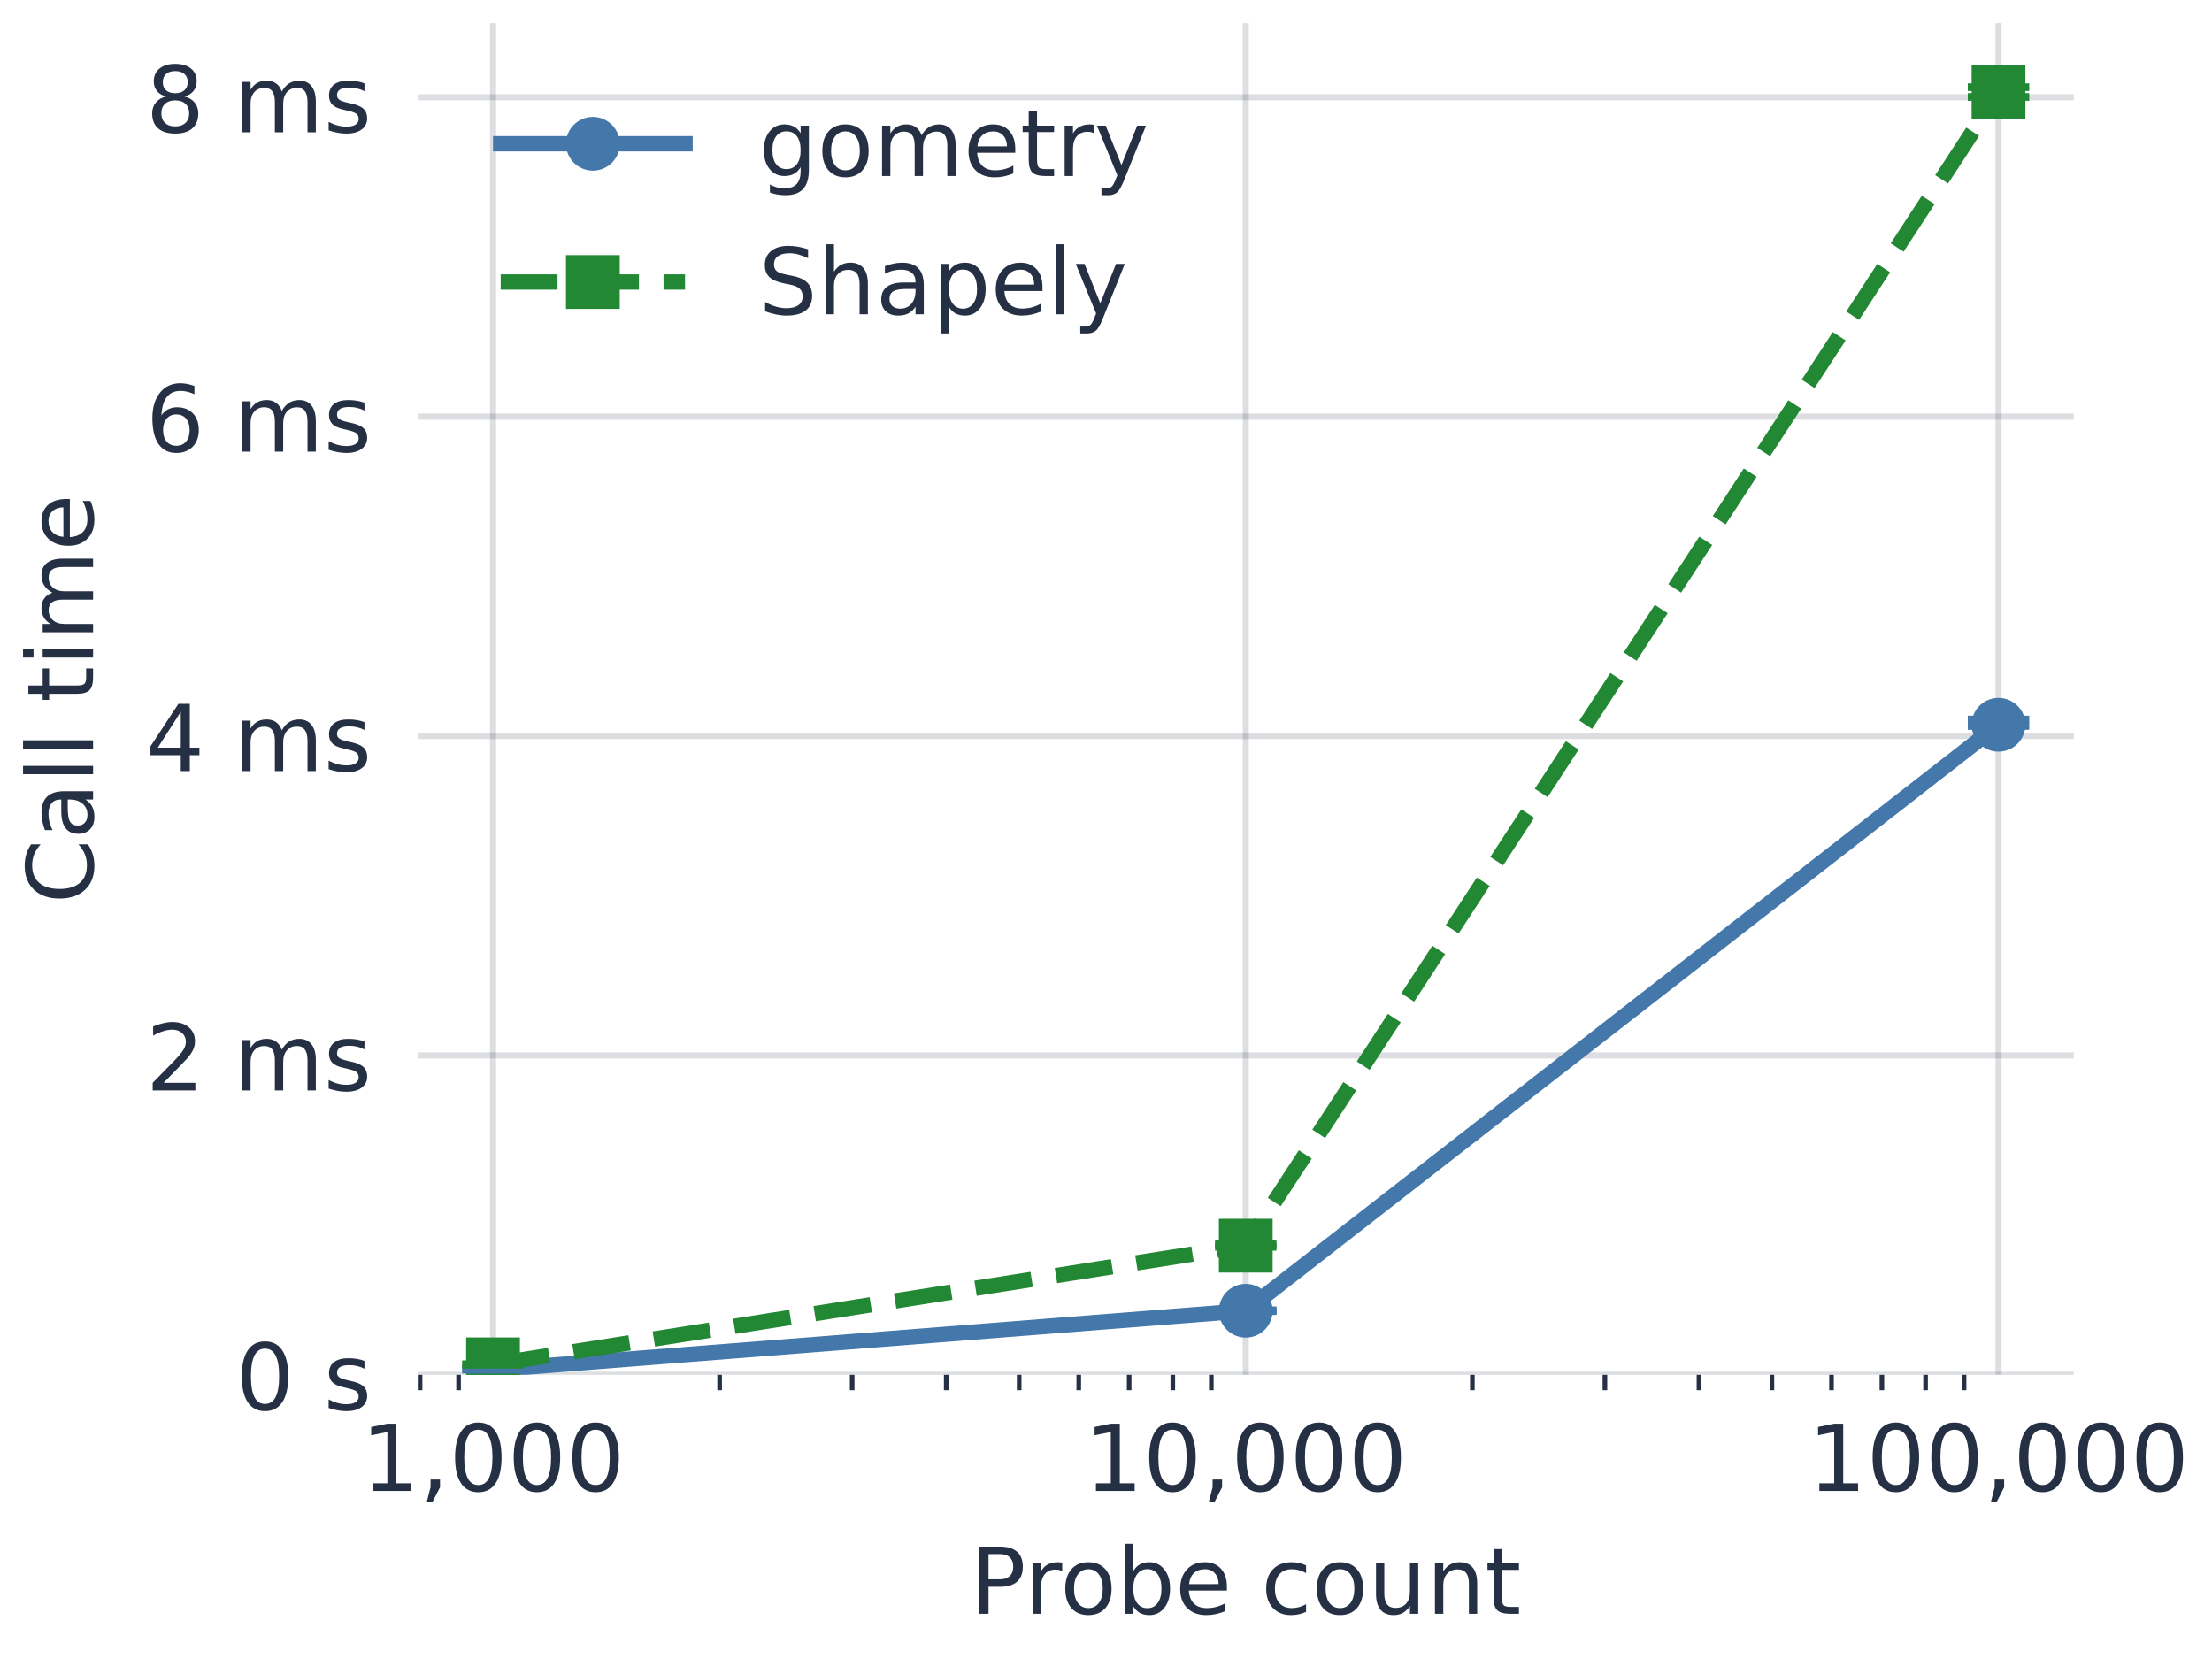
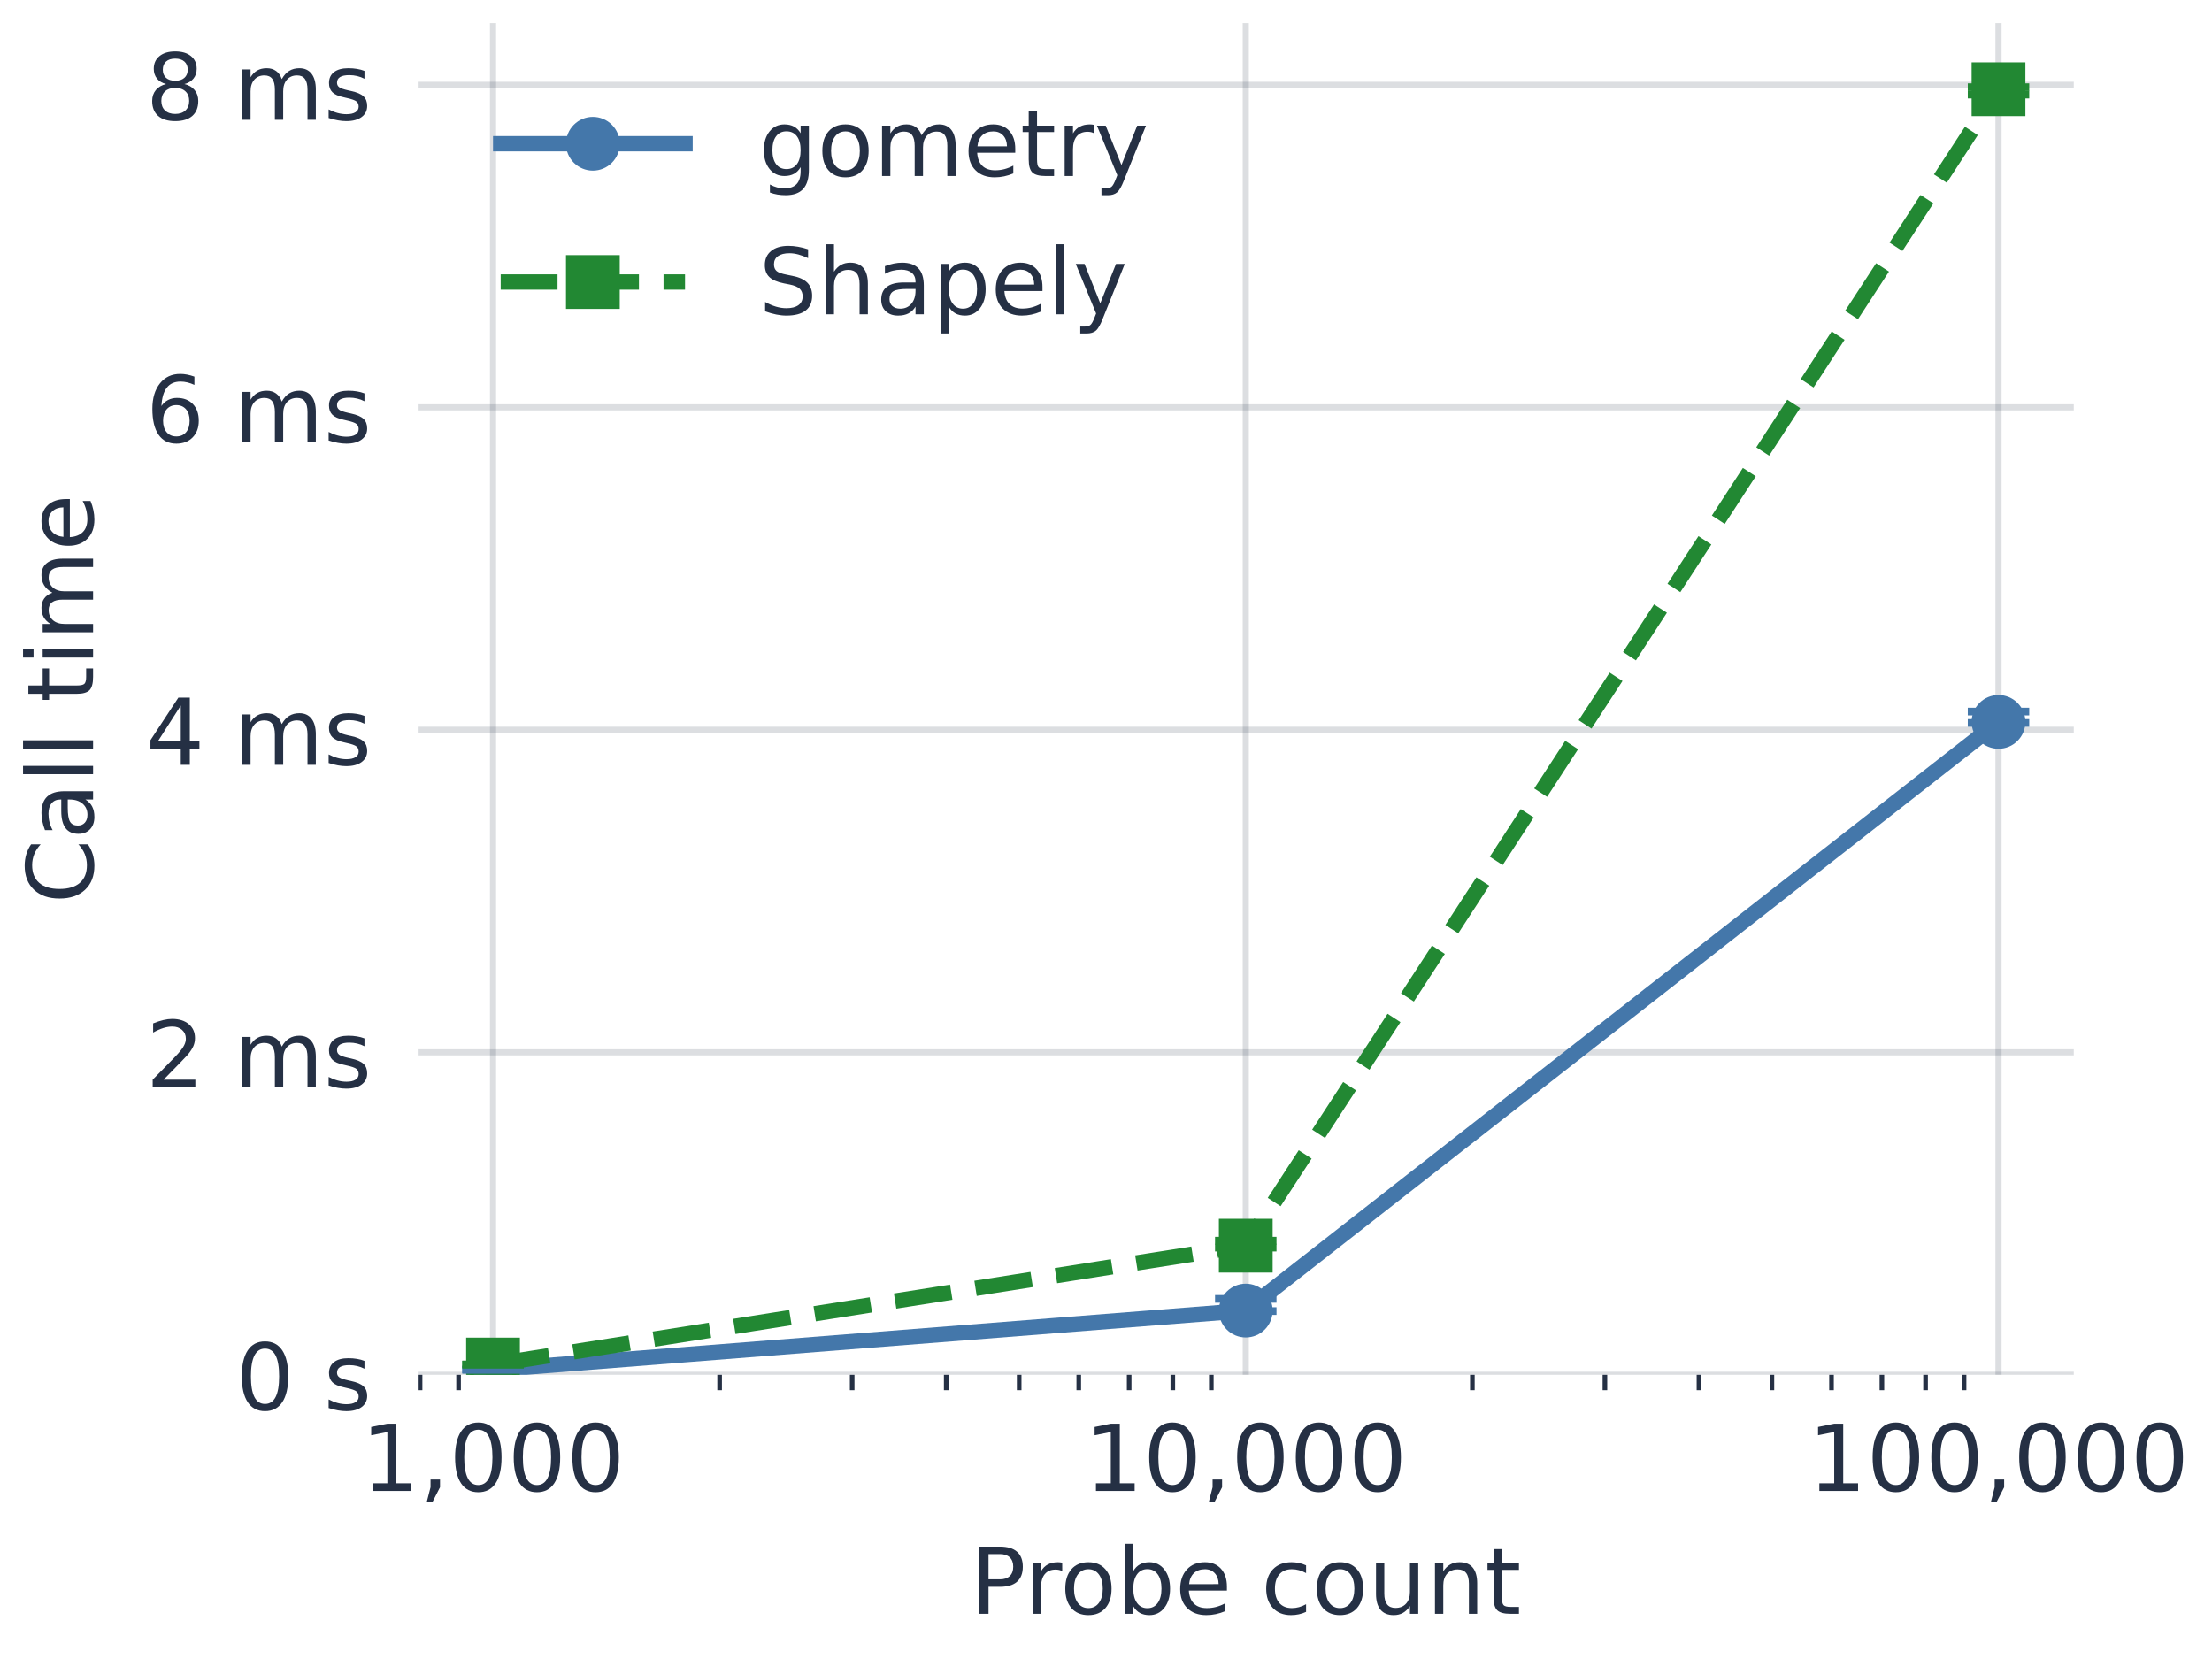
<svg xmlns="http://www.w3.org/2000/svg" xmlns:xlink="http://www.w3.org/1999/xlink" width="288pt" height="216pt" viewBox="0 0 288 216" version="1.1">
  <defs>
    <style type="text/css">*{stroke-linejoin: round; stroke-linecap: butt}</style>
  </defs>
  <g id="figure_1">
    <g id="patch_1">
      <path d="M 0 216 L 288 216 L 288 0 L 0 0 L 0 216 z " style="fill: none" />
    </g>
    <g id="axes_1">
      <g id="patch_2">
        <path d="M 54.39 178.999 L 270.003 178.999 L 270.003 3 L 54.39 3 L 54.39 178.999 z " style="fill: none" />
      </g>
      <g id="matplotlib.axis_1">
        <g id="xtick_1">
          <g id="line2d_1">
            <path d="M 64.191 178.999 L 64.191 3 " clip-path="url(#p1ff1b68c30)" style="fill: none; stroke: #253044; stroke-opacity: 0.16; stroke-width: 0.8; stroke-linecap: square" />
          </g>
          <g id="line2d_2" />
          <g id="text_1">
            <g style="fill: #253044" transform="translate(47.01367 194.116) scale(0.12 -0.12)">
              <defs>
                <path id="DejaVuSans-14" d="M 794 531 L 1825 531 L 1825 4091 L 703 3866 L 703 4441 L 1819 4666 L 2450 4666 L 2450 531 L 3481 531 L 3481 0 L 794 0 L 794 531 z " transform="scale(0.015625)" />
                <path id="DejaVuSans-f" d="M 750 794 L 1409 794 L 1409 256 L 897 -744 L 494 -744 L 750 256 L 750 794 z " transform="scale(0.015625)" />
                <path id="DejaVuSans-13" d="M 2034 4250 Q 1547 4250 1301 3770 Q 1056 3291 1056 2328 Q 1056 1369 1301 889 Q 1547 409 2034 409 Q 2525 409 2770 889 Q 3016 1369 3016 2328 Q 3016 3291 2770 3770 Q 2525 4250 2034 4250 z M 2034 4750 Q 2819 4750 3233 4129 Q 3647 3509 3647 2328 Q 3647 1150 3233 529 Q 2819 -91 2034 -91 Q 1250 -91 836 529 Q 422 1150 422 2328 Q 422 3509 836 4129 Q 1250 4750 2034 4750 z " transform="scale(0.015625)" />
              </defs>
              <use xlink:href="#DejaVuSans-14" />
              <use xlink:href="#DejaVuSans-f" transform="translate(63.625 0)" />
              <use xlink:href="#DejaVuSans-13" transform="translate(95.40625 0)" />
              <use xlink:href="#DejaVuSans-13" transform="translate(159.0312 0)" />
              <use xlink:href="#DejaVuSans-13" transform="translate(222.6562 0)" />
            </g>
          </g>
        </g>
        <g id="xtick_2">
          <g id="line2d_3">
            <path d="M 162.197 178.999 L 162.197 3 " clip-path="url(#p1ff1b68c30)" style="fill: none; stroke: #253044; stroke-opacity: 0.16; stroke-width: 0.8; stroke-linecap: square" />
          </g>
          <g id="line2d_4" />
          <g id="text_2">
            <g style="fill: #253044" transform="translate(141.2023 194.116) scale(0.12 -0.12)">
              <use xlink:href="#DejaVuSans-14" />
              <use xlink:href="#DejaVuSans-13" transform="translate(63.625 0)" />
              <use xlink:href="#DejaVuSans-f" transform="translate(127.25 0)" />
              <use xlink:href="#DejaVuSans-13" transform="translate(159.0312 0)" />
              <use xlink:href="#DejaVuSans-13" transform="translate(222.6562 0)" />
              <use xlink:href="#DejaVuSans-13" transform="translate(286.2812 0)" />
            </g>
          </g>
        </g>
        <g id="xtick_3">
          <g id="line2d_5">
            <path d="M 260.203 178.999 L 260.203 3 " clip-path="url(#p1ff1b68c30)" style="fill: none; stroke: #253044; stroke-opacity: 0.16; stroke-width: 0.8; stroke-linecap: square" />
          </g>
          <g id="line2d_6" />
          <g id="text_3">
            <g style="fill: #253044" transform="translate(235.391 194.116) scale(0.12 -0.12)">
              <use xlink:href="#DejaVuSans-14" />
              <use xlink:href="#DejaVuSans-13" transform="translate(63.625 0)" />
              <use xlink:href="#DejaVuSans-13" transform="translate(127.25 0)" />
              <use xlink:href="#DejaVuSans-f" transform="translate(190.875 0)" />
              <use xlink:href="#DejaVuSans-13" transform="translate(222.6562 0)" />
              <use xlink:href="#DejaVuSans-13" transform="translate(286.2812 0)" />
              <use xlink:href="#DejaVuSans-13" transform="translate(349.9062 0)" />
            </g>
          </g>
        </g>
        <g id="xtick_4">
          <g id="line2d_7">
            <defs>
              <path id="m72291edca7" d="M 0 0 L 0 2 " style="stroke: #253044; stroke-width: 0.6" />
            </defs>
            <g>
              <use xlink:href="#m72291edca7" x="54.693" y="178.999" style="fill: #253044; stroke: #253044; stroke-width: 0.6" />
            </g>
          </g>
        </g>
        <g id="xtick_5">
          <g id="line2d_8">
            <g>
              <use xlink:href="#m72291edca7" x="59.706" y="178.999" style="fill: #253044; stroke: #253044; stroke-width: 0.6" />
            </g>
          </g>
        </g>
        <g id="xtick_6">
          <g id="line2d_9">
            <g>
              <use xlink:href="#m72291edca7" x="93.693" y="178.999" style="fill: #253044; stroke: #253044; stroke-width: 0.6" />
            </g>
          </g>
        </g>
        <g id="xtick_7">
          <g id="line2d_10">
            <g>
              <use xlink:href="#m72291edca7" x="110.951" y="178.999" style="fill: #253044; stroke: #253044; stroke-width: 0.6" />
            </g>
          </g>
        </g>
        <g id="xtick_8">
          <g id="line2d_11">
            <g>
              <use xlink:href="#m72291edca7" x="123.196" y="178.999" style="fill: #253044; stroke: #253044; stroke-width: 0.6" />
            </g>
          </g>
        </g>
        <g id="xtick_9">
          <g id="line2d_12">
            <g>
              <use xlink:href="#m72291edca7" x="132.694" y="178.999" style="fill: #253044; stroke: #253044; stroke-width: 0.6" />
            </g>
          </g>
        </g>
        <g id="xtick_10">
          <g id="line2d_13">
            <g>
              <use xlink:href="#m72291edca7" x="140.454" y="178.999" style="fill: #253044; stroke: #253044; stroke-width: 0.6" />
            </g>
          </g>
        </g>
        <g id="xtick_11">
          <g id="line2d_14">
            <g>
              <use xlink:href="#m72291edca7" x="147.015" y="178.999" style="fill: #253044; stroke: #253044; stroke-width: 0.6" />
            </g>
          </g>
        </g>
        <g id="xtick_12">
          <g id="line2d_15">
            <g>
              <use xlink:href="#m72291edca7" x="152.699" y="178.999" style="fill: #253044; stroke: #253044; stroke-width: 0.6" />
            </g>
          </g>
        </g>
        <g id="xtick_13">
          <g id="line2d_16">
            <g>
              <use xlink:href="#m72291edca7" x="157.712" y="178.999" style="fill: #253044; stroke: #253044; stroke-width: 0.6" />
            </g>
          </g>
        </g>
        <g id="xtick_14">
          <g id="line2d_17">
            <g>
              <use xlink:href="#m72291edca7" x="191.7" y="178.999" style="fill: #253044; stroke: #253044; stroke-width: 0.6" />
            </g>
          </g>
        </g>
        <g id="xtick_15">
          <g id="line2d_18">
            <g>
              <use xlink:href="#m72291edca7" x="208.958" y="178.999" style="fill: #253044; stroke: #253044; stroke-width: 0.6" />
            </g>
          </g>
        </g>
        <g id="xtick_16">
          <g id="line2d_19">
            <g>
              <use xlink:href="#m72291edca7" x="221.202" y="178.999" style="fill: #253044; stroke: #253044; stroke-width: 0.6" />
            </g>
          </g>
        </g>
        <g id="xtick_17">
          <g id="line2d_20">
            <g>
              <use xlink:href="#m72291edca7" x="230.7" y="178.999" style="fill: #253044; stroke: #253044; stroke-width: 0.6" />
            </g>
          </g>
        </g>
        <g id="xtick_18">
          <g id="line2d_21">
            <g>
              <use xlink:href="#m72291edca7" x="238.46" y="178.999" style="fill: #253044; stroke: #253044; stroke-width: 0.6" />
            </g>
          </g>
        </g>
        <g id="xtick_19">
          <g id="line2d_22">
            <g>
              <use xlink:href="#m72291edca7" x="245.022" y="178.999" style="fill: #253044; stroke: #253044; stroke-width: 0.6" />
            </g>
          </g>
        </g>
        <g id="xtick_20">
          <g id="line2d_23">
            <g>
              <use xlink:href="#m72291edca7" x="250.705" y="178.999" style="fill: #253044; stroke: #253044; stroke-width: 0.6" />
            </g>
          </g>
        </g>
        <g id="xtick_21">
          <g id="line2d_24">
            <g>
              <use xlink:href="#m72291edca7" x="255.718" y="178.999" style="fill: #253044; stroke: #253044; stroke-width: 0.6" />
            </g>
          </g>
        </g>
        <g id="text_4">
          <g style="fill: #253044" transform="translate(126.343 210.1169) scale(0.12 -0.12)">
            <defs>
              <path id="DejaVuSans-33" d="M 1259 4147 L 1259 2394 L 2053 2394 Q 2494 2394 2734 2622 Q 2975 2850 2975 3272 Q 2975 3691 2734 3919 Q 2494 4147 2053 4147 L 1259 4147 z M 628 4666 L 2053 4666 Q 2838 4666 3239 4311 Q 3641 3956 3641 3272 Q 3641 2581 3239 2228 Q 2838 1875 2053 1875 L 1259 1875 L 1259 0 L 628 0 L 628 4666 z " transform="scale(0.015625)" />
              <path id="DejaVuSans-55" d="M 2631 2963 Q 2534 3019 2420 3045 Q 2306 3072 2169 3072 Q 1681 3072 1420 2755 Q 1159 2438 1159 1844 L 1159 0 L 581 0 L 581 3500 L 1159 3500 L 1159 2956 Q 1341 3275 1631 3429 Q 1922 3584 2338 3584 Q 2397 3584 2469 3576 Q 2541 3569 2628 3553 L 2631 2963 z " transform="scale(0.015625)" />
              <path id="DejaVuSans-52" d="M 1959 3097 Q 1497 3097 1228 2736 Q 959 2375 959 1747 Q 959 1119 1226 758 Q 1494 397 1959 397 Q 2419 397 2687 759 Q 2956 1122 2956 1747 Q 2956 2369 2687 2733 Q 2419 3097 1959 3097 z M 1959 3584 Q 2709 3584 3137 3096 Q 3566 2609 3566 1747 Q 3566 888 3137 398 Q 2709 -91 1959 -91 Q 1206 -91 779 398 Q 353 888 353 1747 Q 353 2609 779 3096 Q 1206 3584 1959 3584 z " transform="scale(0.015625)" />
              <path id="DejaVuSans-45" d="M 3116 1747 Q 3116 2381 2855 2742 Q 2594 3103 2138 3103 Q 1681 3103 1420 2742 Q 1159 2381 1159 1747 Q 1159 1113 1420 752 Q 1681 391 2138 391 Q 2594 391 2855 752 Q 3116 1113 3116 1747 z M 1159 2969 Q 1341 3281 1617 3432 Q 1894 3584 2278 3584 Q 2916 3584 3314 3078 Q 3713 2572 3713 1747 Q 3713 922 3314 415 Q 2916 -91 2278 -91 Q 1894 -91 1617 61 Q 1341 213 1159 525 L 1159 0 L 581 0 L 581 4863 L 1159 4863 L 1159 2969 z " transform="scale(0.015625)" />
              <path id="DejaVuSans-48" d="M 3597 1894 L 3597 1613 L 953 1613 Q 991 1019 1311 708 Q 1631 397 2203 397 Q 2534 397 2845 478 Q 3156 559 3463 722 L 3463 178 Q 3153 47 2828 -22 Q 2503 -91 2169 -91 Q 1331 -91 842 396 Q 353 884 353 1716 Q 353 2575 817 3079 Q 1281 3584 2069 3584 Q 2775 3584 3186 3129 Q 3597 2675 3597 1894 z M 3022 2063 Q 3016 2534 2758 2815 Q 2500 3097 2075 3097 Q 1594 3097 1305 2825 Q 1016 2553 972 2059 L 3022 2063 z " transform="scale(0.015625)" />
              <path id="DejaVuSans-3" transform="scale(0.015625)" />
              <path id="DejaVuSans-46" d="M 3122 3366 L 3122 2828 Q 2878 2963 2633 3030 Q 2388 3097 2138 3097 Q 1578 3097 1268 2742 Q 959 2388 959 1747 Q 959 1106 1268 751 Q 1578 397 2138 397 Q 2388 397 2633 464 Q 2878 531 3122 666 L 3122 134 Q 2881 22 2623 -34 Q 2366 -91 2075 -91 Q 1284 -91 818 406 Q 353 903 353 1747 Q 353 2603 823 3093 Q 1294 3584 2113 3584 Q 2378 3584 2631 3529 Q 2884 3475 3122 3366 z " transform="scale(0.015625)" />
              <path id="DejaVuSans-58" d="M 544 1381 L 544 3500 L 1119 3500 L 1119 1403 Q 1119 906 1312 657 Q 1506 409 1894 409 Q 2359 409 2629 706 Q 2900 1003 2900 1516 L 2900 3500 L 3475 3500 L 3475 0 L 2900 0 L 2900 538 Q 2691 219 2414 64 Q 2138 -91 1772 -91 Q 1169 -91 856 284 Q 544 659 544 1381 z M 1991 3584 L 1991 3584 z " transform="scale(0.015625)" />
              <path id="DejaVuSans-51" d="M 3513 2113 L 3513 0 L 2938 0 L 2938 2094 Q 2938 2591 2744 2837 Q 2550 3084 2163 3084 Q 1697 3084 1428 2787 Q 1159 2491 1159 1978 L 1159 0 L 581 0 L 581 3500 L 1159 3500 L 1159 2956 Q 1366 3272 1645 3428 Q 1925 3584 2291 3584 Q 2894 3584 3203 3211 Q 3513 2838 3513 2113 z " transform="scale(0.015625)" />
              <path id="DejaVuSans-57" d="M 1172 4494 L 1172 3500 L 2356 3500 L 2356 3053 L 1172 3053 L 1172 1153 Q 1172 725 1289 603 Q 1406 481 1766 481 L 2356 481 L 2356 0 L 1766 0 Q 1100 0 847 248 Q 594 497 594 1153 L 594 3053 L 172 3053 L 172 3500 L 594 3500 L 594 4494 L 1172 4494 z " transform="scale(0.015625)" />
            </defs>
            <use xlink:href="#DejaVuSans-33" />
            <use xlink:href="#DejaVuSans-55" transform="translate(58.54688 0)" />
            <use xlink:href="#DejaVuSans-52" transform="translate(97.45312 0)" />
            <use xlink:href="#DejaVuSans-45" transform="translate(158.6406 0)" />
            <use xlink:href="#DejaVuSans-48" transform="translate(222.125 0)" />
            <use xlink:href="#DejaVuSans-3" transform="translate(283.6562 0)" />
            <use xlink:href="#DejaVuSans-46" transform="translate(315.4375 0)" />
            <use xlink:href="#DejaVuSans-52" transform="translate(370.4219 0)" />
            <use xlink:href="#DejaVuSans-58" transform="translate(431.6094 0)" />
            <use xlink:href="#DejaVuSans-51" transform="translate(494.9844 0)" />
            <use xlink:href="#DejaVuSans-57" transform="translate(558.3594 0)" />
          </g>
        </g>
      </g>
      <g id="matplotlib.axis_2">
        <g id="ytick_1">
          <g id="line2d_25">
            <path d="M 54.39 178.999 L 270.003 178.999 " clip-path="url(#p1ff1b68c30)" style="fill: none; stroke: #253044; stroke-opacity: 0.16; stroke-width: 0.8; stroke-linecap: square" />
          </g>
          <g id="line2d_26" />
          <g id="text_5">
            <g style="fill: #253044" transform="translate(30.68993 183.5574) scale(0.12 -0.12)">
              <defs>
                <path id="DejaVuSans-56" d="M 2834 3397 L 2834 2853 Q 2591 2978 2328 3040 Q 2066 3103 1784 3103 Q 1356 3103 1142 2972 Q 928 2841 928 2578 Q 928 2378 1081 2264 Q 1234 2150 1697 2047 L 1894 2003 Q 2506 1872 2764 1633 Q 3022 1394 3022 966 Q 3022 478 2636 193 Q 2250 -91 1575 -91 Q 1294 -91 989 -36 Q 684 19 347 128 L 347 722 Q 666 556 975 473 Q 1284 391 1588 391 Q 1994 391 2212 530 Q 2431 669 2431 922 Q 2431 1156 2273 1281 Q 2116 1406 1581 1522 L 1381 1569 Q 847 1681 609 1914 Q 372 2147 372 2553 Q 372 3047 722 3315 Q 1072 3584 1716 3584 Q 2034 3584 2315 3537 Q 2597 3491 2834 3397 z " transform="scale(0.015625)" />
              </defs>
              <use xlink:href="#DejaVuSans-13" />
              <use xlink:href="#DejaVuSans-3" transform="translate(63.625 0)" />
              <use xlink:href="#DejaVuSans-56" transform="translate(95.40625 0)" />
            </g>
          </g>
        </g>
        <g id="ytick_2">
          <g id="line2d_27">
-             <path d="M 54.39 137.415 L 270.003 137.415 " clip-path="url(#p1ff1b68c30)" style="fill: none; stroke: #253044; stroke-opacity: 0.16; stroke-width: 0.8; stroke-linecap: square" />
+             <path d="M 54.39 137.01 L 270.003 137.01 " clip-path="url(#p1ff1b68c30)" style="fill: none; stroke: #253044; stroke-opacity: 0.16; stroke-width: 0.8; stroke-linecap: square" />
          </g>
          <g id="line2d_28" />
          <g id="text_6">
-             <g style="fill: #253044" transform="translate(19.00118 141.9737) scale(0.12 -0.12)">
+             <g style="fill: #253044" transform="translate(19.00118 141.5682) scale(0.12 -0.12)">
              <defs>
                <path id="DejaVuSans-15" d="M 1228 531 L 3431 531 L 3431 0 L 469 0 L 469 531 Q 828 903 1448 1529 Q 2069 2156 2228 2338 Q 2531 2678 2651 2914 Q 2772 3150 2772 3378 Q 2772 3750 2511 3984 Q 2250 4219 1831 4219 Q 1534 4219 1204 4116 Q 875 4013 500 3803 L 500 4441 Q 881 4594 1212 4672 Q 1544 4750 1819 4750 Q 2544 4750 2975 4387 Q 3406 4025 3406 3419 Q 3406 3131 3298 2873 Q 3191 2616 2906 2266 Q 2828 2175 2409 1742 Q 1991 1309 1228 531 z " transform="scale(0.015625)" />
                <path id="DejaVuSans-50" d="M 3328 2828 Q 3544 3216 3844 3400 Q 4144 3584 4550 3584 Q 5097 3584 5394 3201 Q 5691 2819 5691 2113 L 5691 0 L 5113 0 L 5113 2094 Q 5113 2597 4934 2840 Q 4756 3084 4391 3084 Q 3944 3084 3684 2787 Q 3425 2491 3425 1978 L 3425 0 L 2847 0 L 2847 2094 Q 2847 2600 2669 2842 Q 2491 3084 2119 3084 Q 1678 3084 1418 2786 Q 1159 2488 1159 1978 L 1159 0 L 581 0 L 581 3500 L 1159 3500 L 1159 2956 Q 1356 3278 1631 3431 Q 1906 3584 2284 3584 Q 2666 3584 2933 3390 Q 3200 3197 3328 2828 z " transform="scale(0.015625)" />
              </defs>
              <use xlink:href="#DejaVuSans-15" />
              <use xlink:href="#DejaVuSans-3" transform="translate(63.625 0)" />
              <use xlink:href="#DejaVuSans-50" transform="translate(95.40625 0)" />
              <use xlink:href="#DejaVuSans-56" transform="translate(192.8125 0)" />
            </g>
          </g>
        </g>
        <g id="ytick_3">
          <g id="line2d_29">
-             <path d="M 54.39 95.831 L 270.003 95.831 " clip-path="url(#p1ff1b68c30)" style="fill: none; stroke: #253044; stroke-opacity: 0.16; stroke-width: 0.8; stroke-linecap: square" />
+             <path d="M 54.39 95.02 L 270.003 95.02 " clip-path="url(#p1ff1b68c30)" style="fill: none; stroke: #253044; stroke-opacity: 0.16; stroke-width: 0.8; stroke-linecap: square" />
          </g>
          <g id="line2d_30" />
          <g id="text_7">
-             <g style="fill: #253044" transform="translate(19.00118 100.39) scale(0.12 -0.12)">
+             <g style="fill: #253044" transform="translate(19.00118 99.57905) scale(0.12 -0.12)">
              <defs>
                <path id="DejaVuSans-17" d="M 2419 4116 L 825 1625 L 2419 1625 L 2419 4116 z M 2253 4666 L 3047 4666 L 3047 1625 L 3713 1625 L 3713 1100 L 3047 1100 L 3047 0 L 2419 0 L 2419 1100 L 313 1100 L 313 1709 L 2253 4666 z " transform="scale(0.015625)" />
              </defs>
              <use xlink:href="#DejaVuSans-17" />
              <use xlink:href="#DejaVuSans-3" transform="translate(63.625 0)" />
              <use xlink:href="#DejaVuSans-50" transform="translate(95.40625 0)" />
              <use xlink:href="#DejaVuSans-56" transform="translate(192.8125 0)" />
            </g>
          </g>
        </g>
        <g id="ytick_4">
          <g id="line2d_31">
-             <path d="M 54.39 54.248 L 270.003 54.248 " clip-path="url(#p1ff1b68c30)" style="fill: none; stroke: #253044; stroke-opacity: 0.16; stroke-width: 0.8; stroke-linecap: square" />
+             <path d="M 54.39 53.031 L 270.003 53.031 " clip-path="url(#p1ff1b68c30)" style="fill: none; stroke: #253044; stroke-opacity: 0.16; stroke-width: 0.8; stroke-linecap: square" />
          </g>
          <g id="line2d_32" />
          <g id="text_8">
-             <g style="fill: #253044" transform="translate(19.00118 58.80634) scale(0.12 -0.12)">
+             <g style="fill: #253044" transform="translate(19.00118 57.58986) scale(0.12 -0.12)">
              <defs>
                <path id="DejaVuSans-19" d="M 2113 2584 Q 1688 2584 1439 2293 Q 1191 2003 1191 1497 Q 1191 994 1439 701 Q 1688 409 2113 409 Q 2538 409 2786 701 Q 3034 994 3034 1497 Q 3034 2003 2786 2293 Q 2538 2584 2113 2584 z M 3366 4563 L 3366 3988 Q 3128 4100 2886 4159 Q 2644 4219 2406 4219 Q 1781 4219 1451 3797 Q 1122 3375 1075 2522 Q 1259 2794 1537 2939 Q 1816 3084 2150 3084 Q 2853 3084 3261 2657 Q 3669 2231 3669 1497 Q 3669 778 3244 343 Q 2819 -91 2113 -91 Q 1303 -91 875 529 Q 447 1150 447 2328 Q 447 3434 972 4092 Q 1497 4750 2381 4750 Q 2619 4750 2861 4703 Q 3103 4656 3366 4563 z " transform="scale(0.015625)" />
              </defs>
              <use xlink:href="#DejaVuSans-19" />
              <use xlink:href="#DejaVuSans-3" transform="translate(63.625 0)" />
              <use xlink:href="#DejaVuSans-50" transform="translate(95.40625 0)" />
              <use xlink:href="#DejaVuSans-56" transform="translate(192.8125 0)" />
            </g>
          </g>
        </g>
        <g id="ytick_5">
          <g id="line2d_33">
-             <path d="M 54.39 12.664 L 270.003 12.664 " clip-path="url(#p1ff1b68c30)" style="fill: none; stroke: #253044; stroke-opacity: 0.16; stroke-width: 0.8; stroke-linecap: square" />
+             <path d="M 54.39 11.042 L 270.003 11.042 " clip-path="url(#p1ff1b68c30)" style="fill: none; stroke: #253044; stroke-opacity: 0.16; stroke-width: 0.8; stroke-linecap: square" />
          </g>
          <g id="line2d_34" />
          <g id="text_9">
-             <g style="fill: #253044" transform="translate(19.00118 17.22265) scale(0.12 -0.12)">
+             <g style="fill: #253044" transform="translate(19.00118 15.60068) scale(0.12 -0.12)">
              <defs>
                <path id="DejaVuSans-1b" d="M 2034 2216 Q 1584 2216 1326 1975 Q 1069 1734 1069 1313 Q 1069 891 1326 650 Q 1584 409 2034 409 Q 2484 409 2743 651 Q 3003 894 3003 1313 Q 3003 1734 2745 1975 Q 2488 2216 2034 2216 z M 1403 2484 Q 997 2584 770 2862 Q 544 3141 544 3541 Q 544 4100 942 4425 Q 1341 4750 2034 4750 Q 2731 4750 3128 4425 Q 3525 4100 3525 3541 Q 3525 3141 3298 2862 Q 3072 2584 2669 2484 Q 3125 2378 3379 2068 Q 3634 1759 3634 1313 Q 3634 634 3220 271 Q 2806 -91 2034 -91 Q 1263 -91 848 271 Q 434 634 434 1313 Q 434 1759 690 2068 Q 947 2378 1403 2484 z M 1172 3481 Q 1172 3119 1398 2916 Q 1625 2713 2034 2713 Q 2441 2713 2670 2916 Q 2900 3119 2900 3481 Q 2900 3844 2670 4047 Q 2441 4250 2034 4250 Q 1625 4250 1398 4047 Q 1172 3844 1172 3481 z " transform="scale(0.015625)" />
              </defs>
              <use xlink:href="#DejaVuSans-1b" />
              <use xlink:href="#DejaVuSans-3" transform="translate(63.625 0)" />
              <use xlink:href="#DejaVuSans-50" transform="translate(95.40625 0)" />
              <use xlink:href="#DejaVuSans-56" transform="translate(192.8125 0)" />
            </g>
          </g>
        </g>
        <g id="text_10">
          <g style="fill: #253044" transform="translate(12.11837 117.662) rotate(-90) scale(0.12 -0.12)">
            <defs>
              <path id="DejaVuSans-26" d="M 4122 4306 L 4122 3641 Q 3803 3938 3442 4084 Q 3081 4231 2675 4231 Q 1875 4231 1450 3742 Q 1025 3253 1025 2328 Q 1025 1406 1450 917 Q 1875 428 2675 428 Q 3081 428 3442 575 Q 3803 722 4122 1019 L 4122 359 Q 3791 134 3420 21 Q 3050 -91 2638 -91 Q 1578 -91 968 557 Q 359 1206 359 2328 Q 359 3453 968 4101 Q 1578 4750 2638 4750 Q 3056 4750 3426 4639 Q 3797 4528 4122 4306 z " transform="scale(0.015625)" />
              <path id="DejaVuSans-44" d="M 2194 1759 Q 1497 1759 1228 1600 Q 959 1441 959 1056 Q 959 750 1161 570 Q 1363 391 1709 391 Q 2188 391 2477 730 Q 2766 1069 2766 1631 L 2766 1759 L 2194 1759 z M 3341 1997 L 3341 0 L 2766 0 L 2766 531 Q 2569 213 2275 61 Q 1981 -91 1556 -91 Q 1019 -91 701 211 Q 384 513 384 1019 Q 384 1609 779 1909 Q 1175 2209 1959 2209 L 2766 2209 L 2766 2266 Q 2766 2663 2505 2880 Q 2244 3097 1772 3097 Q 1472 3097 1187 3025 Q 903 2953 641 2809 L 641 3341 Q 956 3463 1253 3523 Q 1550 3584 1831 3584 Q 2591 3584 2966 3190 Q 3341 2797 3341 1997 z " transform="scale(0.015625)" />
              <path id="DejaVuSans-4f" d="M 603 4863 L 1178 4863 L 1178 0 L 603 0 L 603 4863 z " transform="scale(0.015625)" />
              <path id="DejaVuSans-4c" d="M 603 3500 L 1178 3500 L 1178 0 L 603 0 L 603 3500 z M 603 4863 L 1178 4863 L 1178 4134 L 603 4134 L 603 4863 z " transform="scale(0.015625)" />
            </defs>
            <use xlink:href="#DejaVuSans-26" />
            <use xlink:href="#DejaVuSans-44" transform="translate(69.82812 0)" />
            <use xlink:href="#DejaVuSans-4f" transform="translate(131.1094 0)" />
            <use xlink:href="#DejaVuSans-4f" transform="translate(158.8906 0)" />
            <use xlink:href="#DejaVuSans-3" transform="translate(186.6719 0)" />
            <use xlink:href="#DejaVuSans-57" transform="translate(218.4531 0)" />
            <use xlink:href="#DejaVuSans-4c" transform="translate(257.6562 0)" />
            <use xlink:href="#DejaVuSans-50" transform="translate(285.4375 0)" />
            <use xlink:href="#DejaVuSans-48" transform="translate(382.8438 0)" />
          </g>
        </g>
      </g>
      <g id="line2d_35">
-         <path d="M 64.191 178.336 L 162.197 170.656 L 260.203 94.364 " clip-path="url(#p1ff1b68c30)" style="fill: none; stroke: #4477aa; stroke-width: 2; stroke-linecap: square" />
+         <path d="M 64.191 178.34 L 162.197 170.636 L 260.203 93.99 " clip-path="url(#p1ff1b68c30)" style="fill: none; stroke: #4477aa; stroke-width: 2; stroke-linecap: square" />
        <defs>
          <path id="m4e5c353c37" d="M 0 3 C 0.796 3 1.559 2.684 2.121 2.121 C 2.684 1.559 3 0.796 3 0 C 3 -0.796 2.684 -1.559 2.121 -2.121 C 1.559 -2.684 0.796 -3 0 -3 C -0.796 -3 -1.559 -2.684 -2.121 -2.121 C -2.684 -1.559 -3 -0.796 -3 0 C -3 0.796 -2.684 1.559 -2.121 2.121 C -1.559 2.684 -0.796 3 0 3 z " style="stroke: #4477aa" />
        </defs>
        <g clip-path="url(#p1ff1b68c30)">
-           <use xlink:href="#m4e5c353c37" x="64.191" y="178.336" style="fill: #4477aa; stroke: #4477aa" />
-           <use xlink:href="#m4e5c353c37" x="162.197" y="170.656" style="fill: #4477aa; stroke: #4477aa" />
-           <use xlink:href="#m4e5c353c37" x="260.203" y="94.364" style="fill: #4477aa; stroke: #4477aa" />
+           <use xlink:href="#m4e5c353c37" x="64.191" y="178.34" style="fill: #4477aa; stroke: #4477aa" />
+           <use xlink:href="#m4e5c353c37" x="162.197" y="170.636" style="fill: #4477aa; stroke: #4477aa" />
+           <use xlink:href="#m4e5c353c37" x="260.203" y="93.99" style="fill: #4477aa; stroke: #4477aa" />
        </g>
      </g>
      <g id="line2d_36">
-         <path d="M 64.191 177.637 L 162.197 162.185 L 260.203 12.003 " clip-path="url(#p1ff1b68c30)" style="fill: none; stroke-dasharray: 7.4,3.2; stroke-dashoffset: 0; stroke: #228833; stroke-width: 2" />
+         <path d="M 64.191 177.661 L 162.197 162.189 L 260.203 11.619 " clip-path="url(#p1ff1b68c30)" style="fill: none; stroke-dasharray: 7.4,3.2; stroke-dashoffset: 0; stroke: #228833; stroke-width: 2" />
        <defs>
          <path id="m59efee9241" d="M -3 3 L 3 3 L 3 -3 L -3 -3 z " style="stroke: #228833; stroke-linejoin: miter" />
        </defs>
        <g clip-path="url(#p1ff1b68c30)">
-           <use xlink:href="#m59efee9241" x="64.191" y="177.637" style="fill: #228833; stroke: #228833; stroke-linejoin: miter" />
-           <use xlink:href="#m59efee9241" x="162.197" y="162.185" style="fill: #228833; stroke: #228833; stroke-linejoin: miter" />
-           <use xlink:href="#m59efee9241" x="260.203" y="12.003" style="fill: #228833; stroke: #228833; stroke-linejoin: miter" />
+           <use xlink:href="#m59efee9241" x="64.191" y="177.661" style="fill: #228833; stroke: #228833; stroke-linejoin: miter" />
+           <use xlink:href="#m59efee9241" x="162.197" y="162.189" style="fill: #228833; stroke: #228833; stroke-linejoin: miter" />
+           <use xlink:href="#m59efee9241" x="260.203" y="11.619" style="fill: #228833; stroke: #228833; stroke-linejoin: miter" />
        </g>
      </g>
      <g id="LineCollection_1">
-         <path d="M 64.191 178.34 L 64.191 178.286 " clip-path="url(#p1ff1b68c30)" style="fill: none; stroke: #4477aa; stroke-width: 1.5" />
+         <path d="M 64.191 178.349 L 64.191 178.306 " clip-path="url(#p1ff1b68c30)" style="fill: none; stroke: #4477aa; stroke-width: 1.5" />
      </g>
      <g id="line2d_37">
        <defs>
          <path id="m83a3b47bb3" d="M 4 0 L -4 -0 " style="stroke: #4477aa" />
        </defs>
        <g clip-path="url(#p1ff1b68c30)">
-           <use xlink:href="#m83a3b47bb3" x="64.191" y="178.34" style="fill: #4477aa; stroke: #4477aa" />
+           <use xlink:href="#m83a3b47bb3" x="64.191" y="178.349" style="fill: #4477aa; stroke: #4477aa" />
        </g>
      </g>
      <g id="line2d_38">
        <g clip-path="url(#p1ff1b68c30)">
-           <use xlink:href="#m83a3b47bb3" x="64.191" y="178.286" style="fill: #4477aa; stroke: #4477aa" />
+           <use xlink:href="#m83a3b47bb3" x="64.191" y="178.306" style="fill: #4477aa; stroke: #4477aa" />
        </g>
      </g>
      <g id="LineCollection_2">
-         <path d="M 162.197 170.713 L 162.197 170.597 " clip-path="url(#p1ff1b68c30)" style="fill: none; stroke: #4477aa; stroke-width: 1.5" />
+         <path d="M 162.197 170.704 L 162.197 169.116 " clip-path="url(#p1ff1b68c30)" style="fill: none; stroke: #4477aa; stroke-width: 1.5" />
      </g>
      <g id="line2d_39">
        <g clip-path="url(#p1ff1b68c30)">
-           <use xlink:href="#m83a3b47bb3" x="162.197" y="170.713" style="fill: #4477aa; stroke: #4477aa" />
+           <use xlink:href="#m83a3b47bb3" x="162.197" y="170.704" style="fill: #4477aa; stroke: #4477aa" />
        </g>
      </g>
      <g id="line2d_40">
        <g clip-path="url(#p1ff1b68c30)">
-           <use xlink:href="#m83a3b47bb3" x="162.197" y="170.597" style="fill: #4477aa; stroke: #4477aa" />
+           <use xlink:href="#m83a3b47bb3" x="162.197" y="169.116" style="fill: #4477aa; stroke: #4477aa" />
        </g>
      </g>
      <g id="LineCollection_3">
-         <path d="M 260.203 94.515 L 260.203 93.68 " clip-path="url(#p1ff1b68c30)" style="fill: none; stroke: #4477aa; stroke-width: 1.5" />
+         <path d="M 260.203 94.124 L 260.203 92.641 " clip-path="url(#p1ff1b68c30)" style="fill: none; stroke: #4477aa; stroke-width: 1.5" />
      </g>
      <g id="line2d_41">
        <g clip-path="url(#p1ff1b68c30)">
-           <use xlink:href="#m83a3b47bb3" x="260.203" y="94.515" style="fill: #4477aa; stroke: #4477aa" />
+           <use xlink:href="#m83a3b47bb3" x="260.203" y="94.124" style="fill: #4477aa; stroke: #4477aa" />
        </g>
      </g>
      <g id="line2d_42">
        <g clip-path="url(#p1ff1b68c30)">
-           <use xlink:href="#m83a3b47bb3" x="260.203" y="93.68" style="fill: #4477aa; stroke: #4477aa" />
+           <use xlink:href="#m83a3b47bb3" x="260.203" y="92.641" style="fill: #4477aa; stroke: #4477aa" />
        </g>
      </g>
      <g id="LineCollection_4">
-         <path d="M 64.191 177.694 L 64.191 177.616 " clip-path="url(#p1ff1b68c30)" style="fill: none; stroke: #228833; stroke-width: 1.5" />
+         <path d="M 64.191 177.673 L 64.191 177.654 " clip-path="url(#p1ff1b68c30)" style="fill: none; stroke: #228833; stroke-width: 1.5" />
      </g>
      <g id="line2d_43">
        <defs>
          <path id="mb35ccb0ca6" d="M 4 0 L -4 -0 " style="stroke: #228833" />
        </defs>
        <g clip-path="url(#p1ff1b68c30)">
-           <use xlink:href="#mb35ccb0ca6" x="64.191" y="177.694" style="fill: #228833; stroke: #228833" />
+           <use xlink:href="#mb35ccb0ca6" x="64.191" y="177.673" style="fill: #228833; stroke: #228833" />
        </g>
      </g>
      <g id="line2d_44">
        <g clip-path="url(#p1ff1b68c30)">
-           <use xlink:href="#mb35ccb0ca6" x="64.191" y="177.616" style="fill: #228833; stroke: #228833" />
+           <use xlink:href="#mb35ccb0ca6" x="64.191" y="177.654" style="fill: #228833; stroke: #228833" />
        </g>
      </g>
      <g id="LineCollection_5">
-         <path d="M 162.197 162.332 L 162.197 162.005 " clip-path="url(#p1ff1b68c30)" style="fill: none; stroke: #228833; stroke-width: 1.5" />
+         <path d="M 162.197 162.437 L 162.197 161.535 " clip-path="url(#p1ff1b68c30)" style="fill: none; stroke: #228833; stroke-width: 1.5" />
      </g>
      <g id="line2d_45">
        <g clip-path="url(#p1ff1b68c30)">
-           <use xlink:href="#mb35ccb0ca6" x="162.197" y="162.332" style="fill: #228833; stroke: #228833" />
+           <use xlink:href="#mb35ccb0ca6" x="162.197" y="162.437" style="fill: #228833; stroke: #228833" />
        </g>
      </g>
      <g id="line2d_46">
        <g clip-path="url(#p1ff1b68c30)">
-           <use xlink:href="#mb35ccb0ca6" x="162.197" y="162.005" style="fill: #228833; stroke: #228833" />
+           <use xlink:href="#mb35ccb0ca6" x="162.197" y="161.535" style="fill: #228833; stroke: #228833" />
        </g>
      </g>
      <g id="LineCollection_6">
-         <path d="M 260.203 12.623 L 260.203 11.35 " clip-path="url(#p1ff1b68c30)" style="fill: none; stroke: #228833; stroke-width: 1.5" />
+         <path d="M 260.203 12.319 L 260.203 11.35 " clip-path="url(#p1ff1b68c30)" style="fill: none; stroke: #228833; stroke-width: 1.5" />
      </g>
      <g id="line2d_47">
        <g clip-path="url(#p1ff1b68c30)">
-           <use xlink:href="#mb35ccb0ca6" x="260.203" y="12.623" style="fill: #228833; stroke: #228833" />
+           <use xlink:href="#mb35ccb0ca6" x="260.203" y="12.319" style="fill: #228833; stroke: #228833" />
        </g>
      </g>
      <g id="line2d_48">
        <g clip-path="url(#p1ff1b68c30)">
          <use xlink:href="#mb35ccb0ca6" x="260.203" y="11.35" style="fill: #228833; stroke: #228833" />
        </g>
      </g>
      <g id="legend_1">
        <g id="line2d_49">
          <path d="M 65.19 18.718 L 77.19 18.718 L 89.19 18.718 " style="fill: none; stroke: #4477aa; stroke-width: 2; stroke-linecap: square" />
          <g>
            <use xlink:href="#m4e5c353c37" x="77.19" y="18.718" style="fill: #4477aa; stroke: #4477aa" />
          </g>
        </g>
        <g id="text_11">
          <g style="fill: #253044" transform="translate(98.78993 22.91837) scale(0.12 -0.12)">
            <defs>
              <path id="DejaVuSans-4a" d="M 2906 1791 Q 2906 2416 2648 2759 Q 2391 3103 1925 3103 Q 1463 3103 1205 2759 Q 947 2416 947 1791 Q 947 1169 1205 825 Q 1463 481 1925 481 Q 2391 481 2648 825 Q 2906 1169 2906 1791 z M 3481 434 Q 3481 -459 3084 -895 Q 2688 -1331 1869 -1331 Q 1566 -1331 1297 -1286 Q 1028 -1241 775 -1147 L 775 -588 Q 1028 -725 1275 -790 Q 1522 -856 1778 -856 Q 2344 -856 2625 -561 Q 2906 -266 2906 331 L 2906 616 Q 2728 306 2450 153 Q 2172 0 1784 0 Q 1141 0 747 490 Q 353 981 353 1791 Q 353 2603 747 3093 Q 1141 3584 1784 3584 Q 2172 3584 2450 3431 Q 2728 3278 2906 2969 L 2906 3500 L 3481 3500 L 3481 434 z " transform="scale(0.015625)" />
              <path id="DejaVuSans-5c" d="M 2059 -325 Q 1816 -950 1584 -1140 Q 1353 -1331 966 -1331 L 506 -1331 L 506 -850 L 844 -850 Q 1081 -850 1212 -737 Q 1344 -625 1503 -206 L 1606 56 L 191 3500 L 800 3500 L 1894 763 L 2988 3500 L 3597 3500 L 2059 -325 z " transform="scale(0.015625)" />
            </defs>
            <use xlink:href="#DejaVuSans-4a" />
            <use xlink:href="#DejaVuSans-52" transform="translate(63.48438 0)" />
            <use xlink:href="#DejaVuSans-50" transform="translate(124.6719 0)" />
            <use xlink:href="#DejaVuSans-48" transform="translate(222.0781 0)" />
            <use xlink:href="#DejaVuSans-57" transform="translate(283.6094 0)" />
            <use xlink:href="#DejaVuSans-55" transform="translate(322.8125 0)" />
            <use xlink:href="#DejaVuSans-5c" transform="translate(363.9219 0)" />
          </g>
        </g>
        <g id="line2d_50">
          <path d="M 65.19 36.719 L 77.19 36.719 L 89.19 36.719 " style="fill: none; stroke-dasharray: 7.4,3.2; stroke-dashoffset: 0; stroke: #228833; stroke-width: 2" />
          <g>
            <use xlink:href="#m59efee9241" x="77.19" y="36.719" style="fill: #228833; stroke: #228833; stroke-linejoin: miter" />
          </g>
        </g>
        <g id="text_12">
          <g style="fill: #253044" transform="translate(98.78993 40.9193) scale(0.12 -0.12)">
            <defs>
              <path id="DejaVuSans-36" d="M 3425 4513 L 3425 3897 Q 3066 4069 2747 4153 Q 2428 4238 2131 4238 Q 1616 4238 1336 4038 Q 1056 3838 1056 3469 Q 1056 3159 1242 3001 Q 1428 2844 1947 2747 L 2328 2669 Q 3034 2534 3370 2195 Q 3706 1856 3706 1288 Q 3706 609 3251 259 Q 2797 -91 1919 -91 Q 1588 -91 1214 -16 Q 841 59 441 206 L 441 856 Q 825 641 1194 531 Q 1563 422 1919 422 Q 2459 422 2753 634 Q 3047 847 3047 1241 Q 3047 1584 2836 1778 Q 2625 1972 2144 2069 L 1759 2144 Q 1053 2284 737 2584 Q 422 2884 422 3419 Q 422 4038 858 4394 Q 1294 4750 2059 4750 Q 2388 4750 2728 4690 Q 3069 4631 3425 4513 z " transform="scale(0.015625)" />
              <path id="DejaVuSans-4b" d="M 3513 2113 L 3513 0 L 2938 0 L 2938 2094 Q 2938 2591 2744 2837 Q 2550 3084 2163 3084 Q 1697 3084 1428 2787 Q 1159 2491 1159 1978 L 1159 0 L 581 0 L 581 4863 L 1159 4863 L 1159 2956 Q 1366 3272 1645 3428 Q 1925 3584 2291 3584 Q 2894 3584 3203 3211 Q 3513 2838 3513 2113 z " transform="scale(0.015625)" />
              <path id="DejaVuSans-53" d="M 1159 525 L 1159 -1331 L 581 -1331 L 581 3500 L 1159 3500 L 1159 2969 Q 1341 3281 1617 3432 Q 1894 3584 2278 3584 Q 2916 3584 3314 3078 Q 3713 2572 3713 1747 Q 3713 922 3314 415 Q 2916 -91 2278 -91 Q 1894 -91 1617 61 Q 1341 213 1159 525 z M 3116 1747 Q 3116 2381 2855 2742 Q 2594 3103 2138 3103 Q 1681 3103 1420 2742 Q 1159 2381 1159 1747 Q 1159 1113 1420 752 Q 1681 391 2138 391 Q 2594 391 2855 752 Q 3116 1113 3116 1747 z " transform="scale(0.015625)" />
            </defs>
            <use xlink:href="#DejaVuSans-36" />
            <use xlink:href="#DejaVuSans-4b" transform="translate(63.48438 0)" />
            <use xlink:href="#DejaVuSans-44" transform="translate(126.8594 0)" />
            <use xlink:href="#DejaVuSans-53" transform="translate(188.1406 0)" />
            <use xlink:href="#DejaVuSans-48" transform="translate(251.625 0)" />
            <use xlink:href="#DejaVuSans-4f" transform="translate(313.1562 0)" />
            <use xlink:href="#DejaVuSans-5c" transform="translate(340.9375 0)" />
          </g>
        </g>
      </g>
    </g>
  </g>
  <defs>
    <clipPath id="p1ff1b68c30">
      <rect x="54.39" y="3" width="215.614" height="175.999" />
    </clipPath>
  </defs>
</svg>
